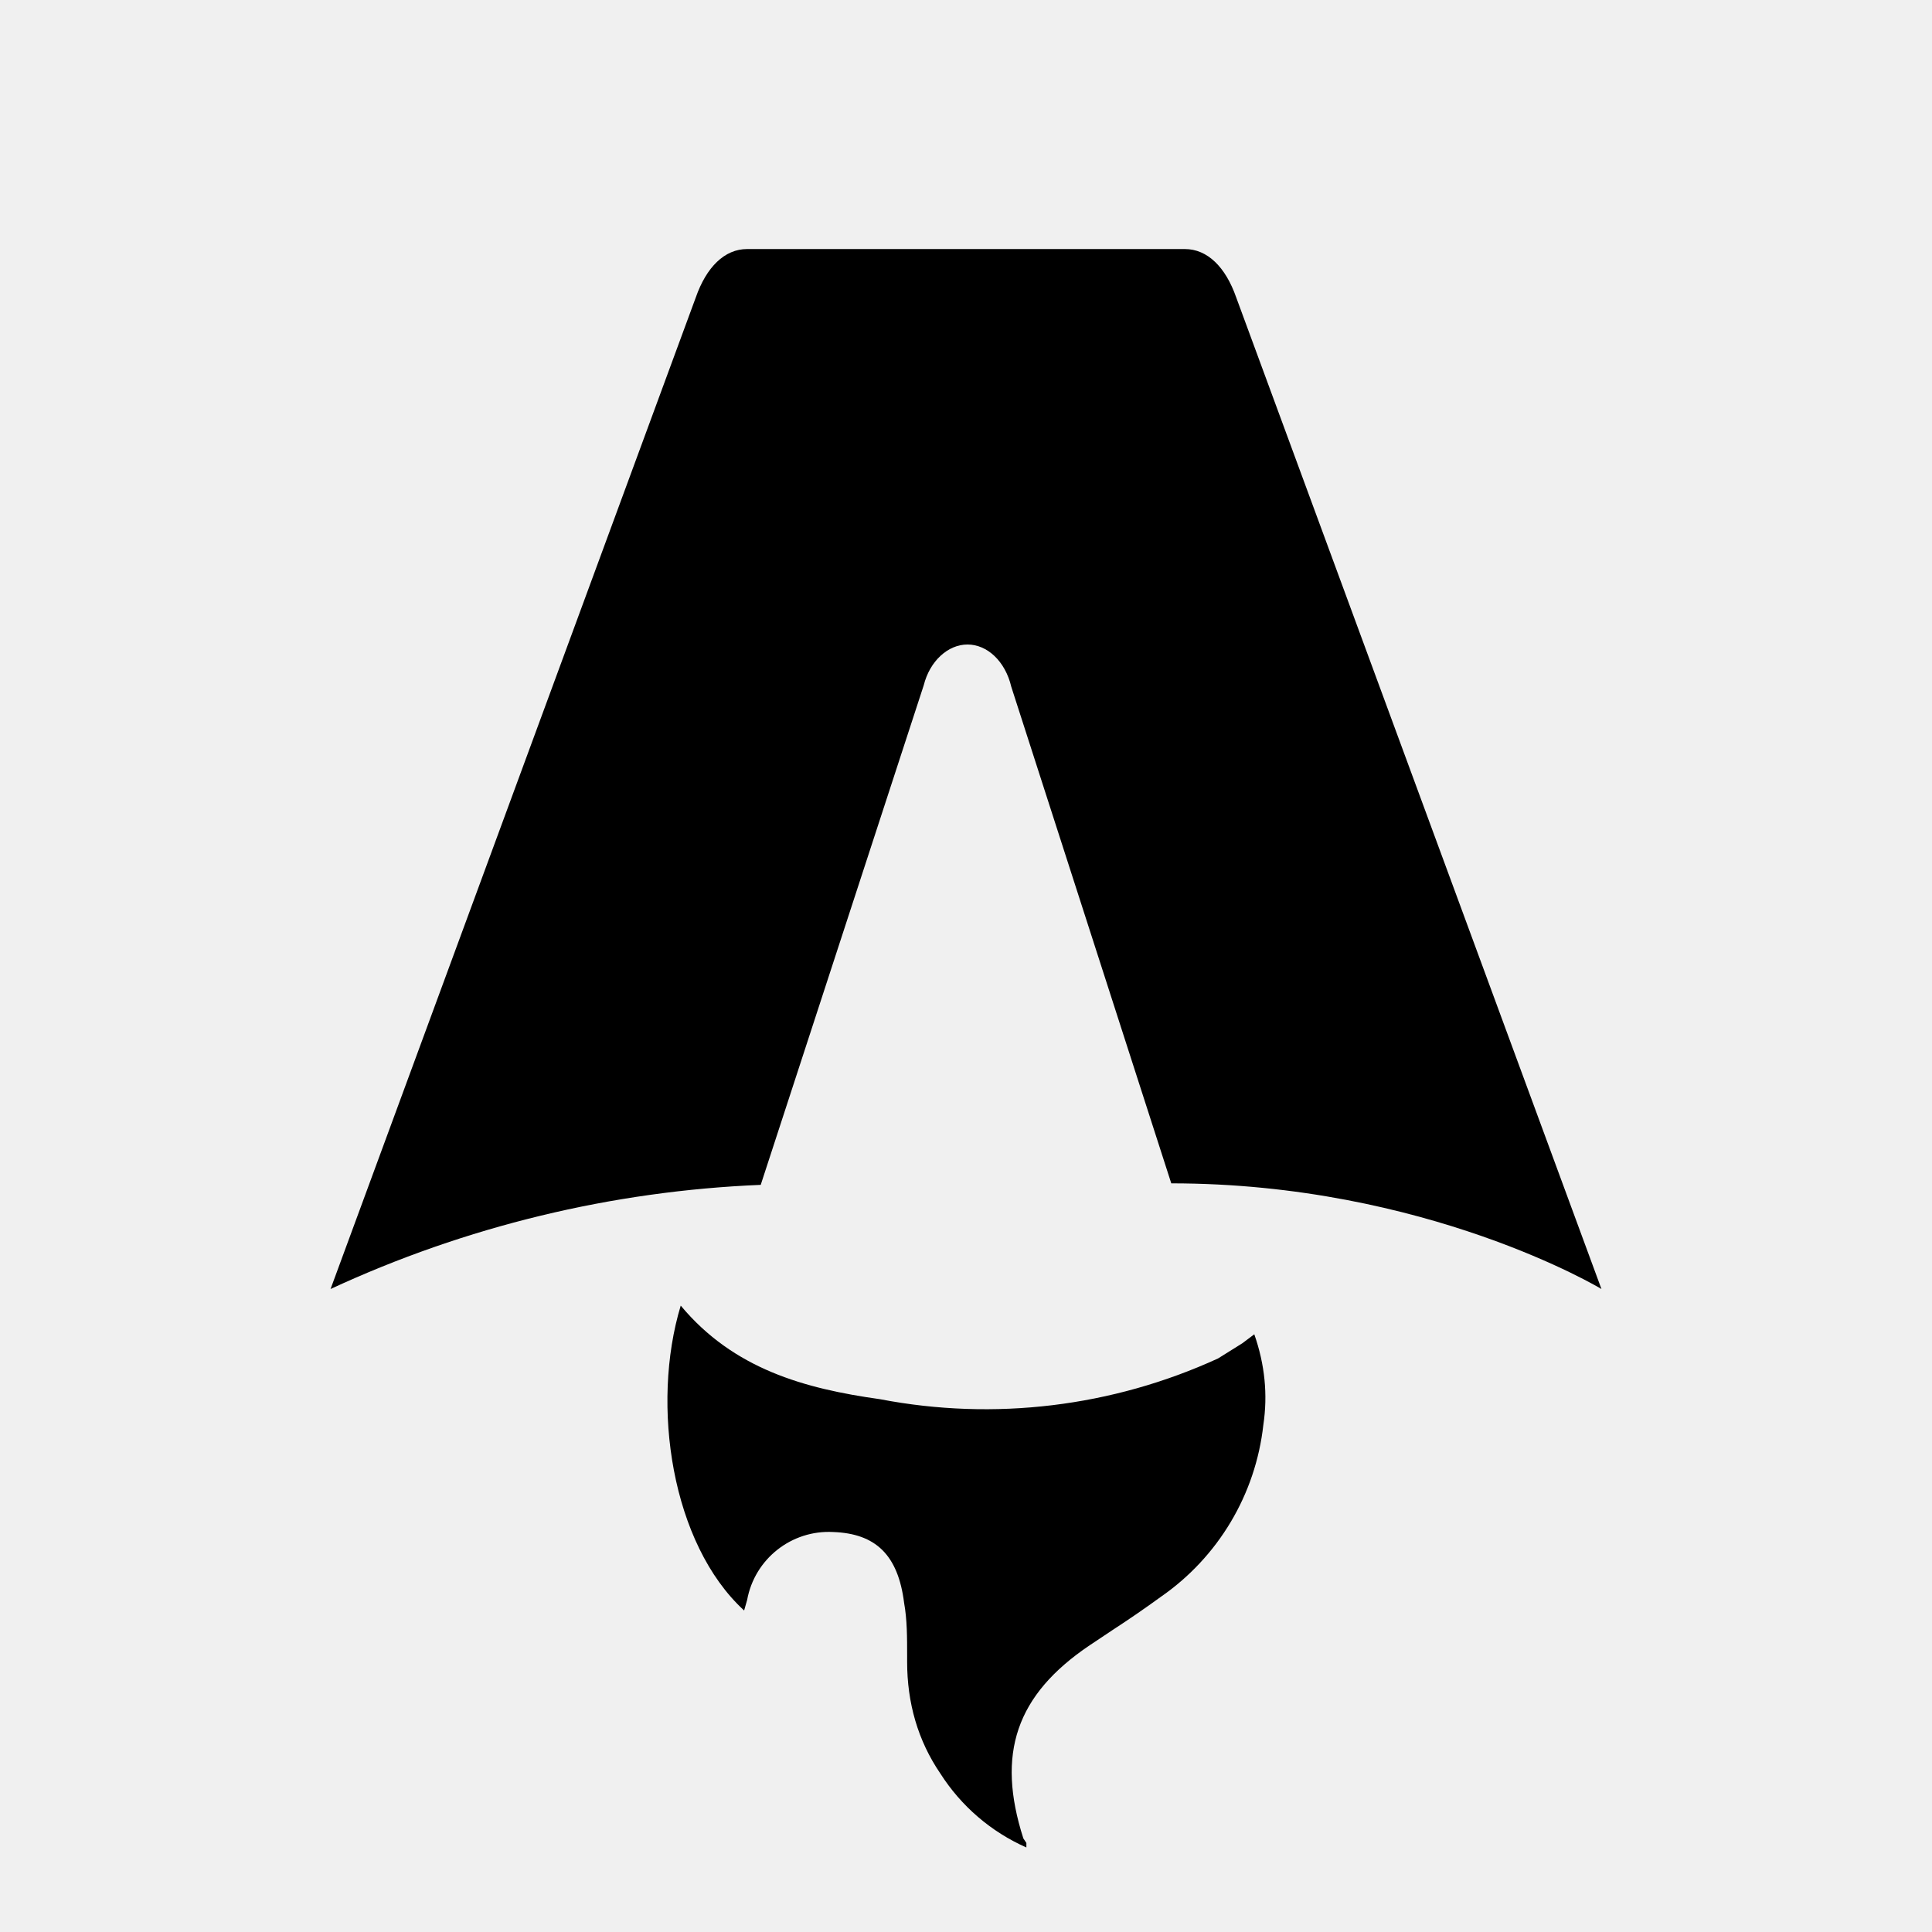
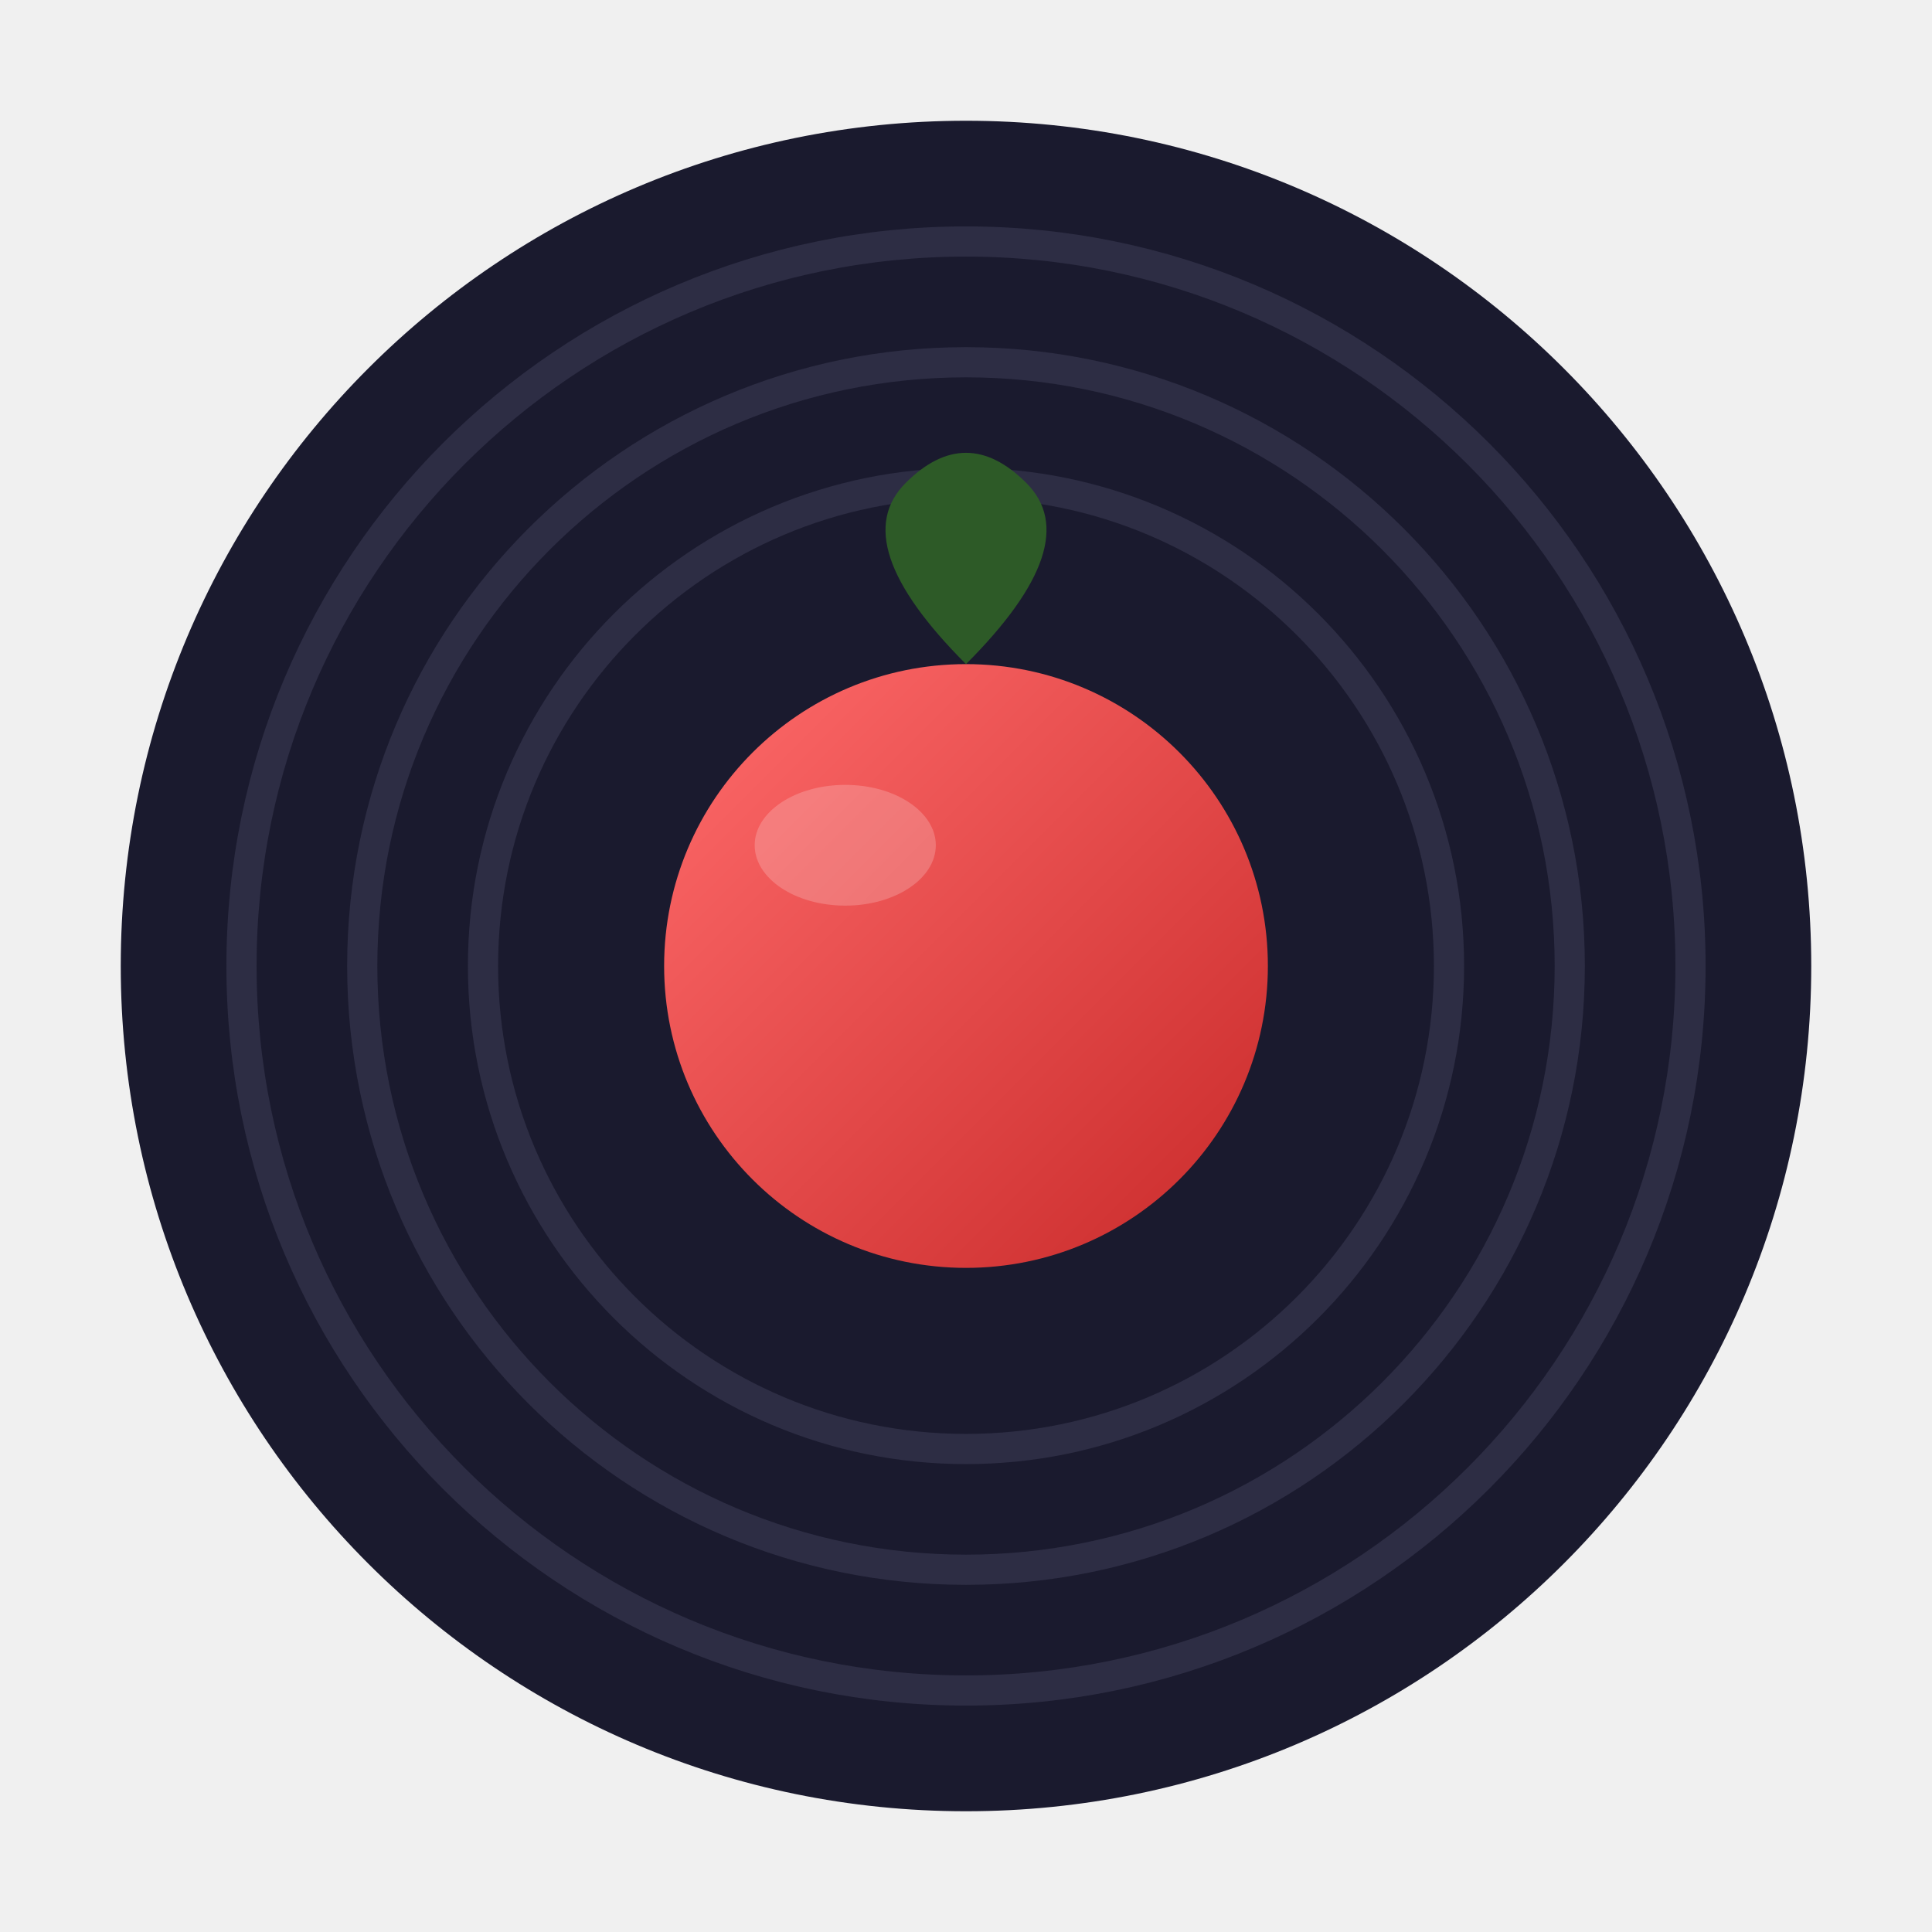
- <svg xmlns="http://www.w3.org/2000/svg" fill="none" viewBox="0 0 128 128">
-   <path d="M50.4 78.5a75.1 75.1 0 0 0-28.5 6.9l24.2-65.7c.7-2 1.9-3.2 3.4-3.2h29c1.5 0 2.7 1.2 3.4 3.2l24.2 65.7s-11.6-7-28.5-7L67 45.5c-.4-1.7-1.6-2.8-2.9-2.8-1.3 0-2.5 1.1-2.9 2.7L50.4 78.5Zm-1.1 28.2Zm-4.2-20.2c-2 6.6-.6 15.8 4.2 20.2a17.5 17.5 0 0 1 .2-.7 5.5 5.5 0 0 1 5.7-4.5c2.8.1 4.3 1.5 4.7 4.7.2 1.1.2 2.3.2 3.5v.4c0 2.7.7 5.2 2.2 7.4a13 13 0 0 0 5.7 4.9v-.3l-.2-.3c-1.8-5.6-.5-9.5 4.4-12.8l1.5-1a73 73 0 0 0 3.2-2.2 16 16 0 0 0 6.8-11.4c.3-2 .1-4-.6-6l-.8.6-1.6 1a37 37 0 0 1-22.4 2.7c-5-.7-9.7-2-13.2-6.2Z" />
-   <style>
-         path { fill: #000; }
-         @media (prefers-color-scheme: dark) {
-             path { fill: #FFF; }
-         }
-     </style>
+ <svg xmlns="http://www.w3.org/2000/svg" viewBox="0 0 32 32">
+   <defs>
+     <linearGradient id="tomato" x1="0%" y1="0%" x2="100%" y2="100%">
+       <stop offset="0%" stop-color="#ff6b6b" />
+       <stop offset="100%" stop-color="#c92a2a" />
+     </linearGradient>
+   </defs>
+   <circle cx="16" cy="16" r="14" fill="#1a1a2e" />
+   <circle cx="16" cy="16" r="12" fill="none" stroke="#2d2d44" stroke-width="0.5" />
+   <circle cx="16" cy="16" r="10" fill="none" stroke="#2d2d44" stroke-width="0.5" />
+   <circle cx="16" cy="16" r="8" fill="none" stroke="#2d2d44" stroke-width="0.5" />
+   <circle cx="16" cy="16" r="5" fill="url(#tomato)" />
+   <path d="M16 11 Q14 9 15 8 Q16 7 17 8 Q18 9 16 11" fill="#2d5a27" />
+   <ellipse cx="14" cy="14" rx="1.5" ry="1" fill="rgba(255,255,255,0.2)" />
</svg>
